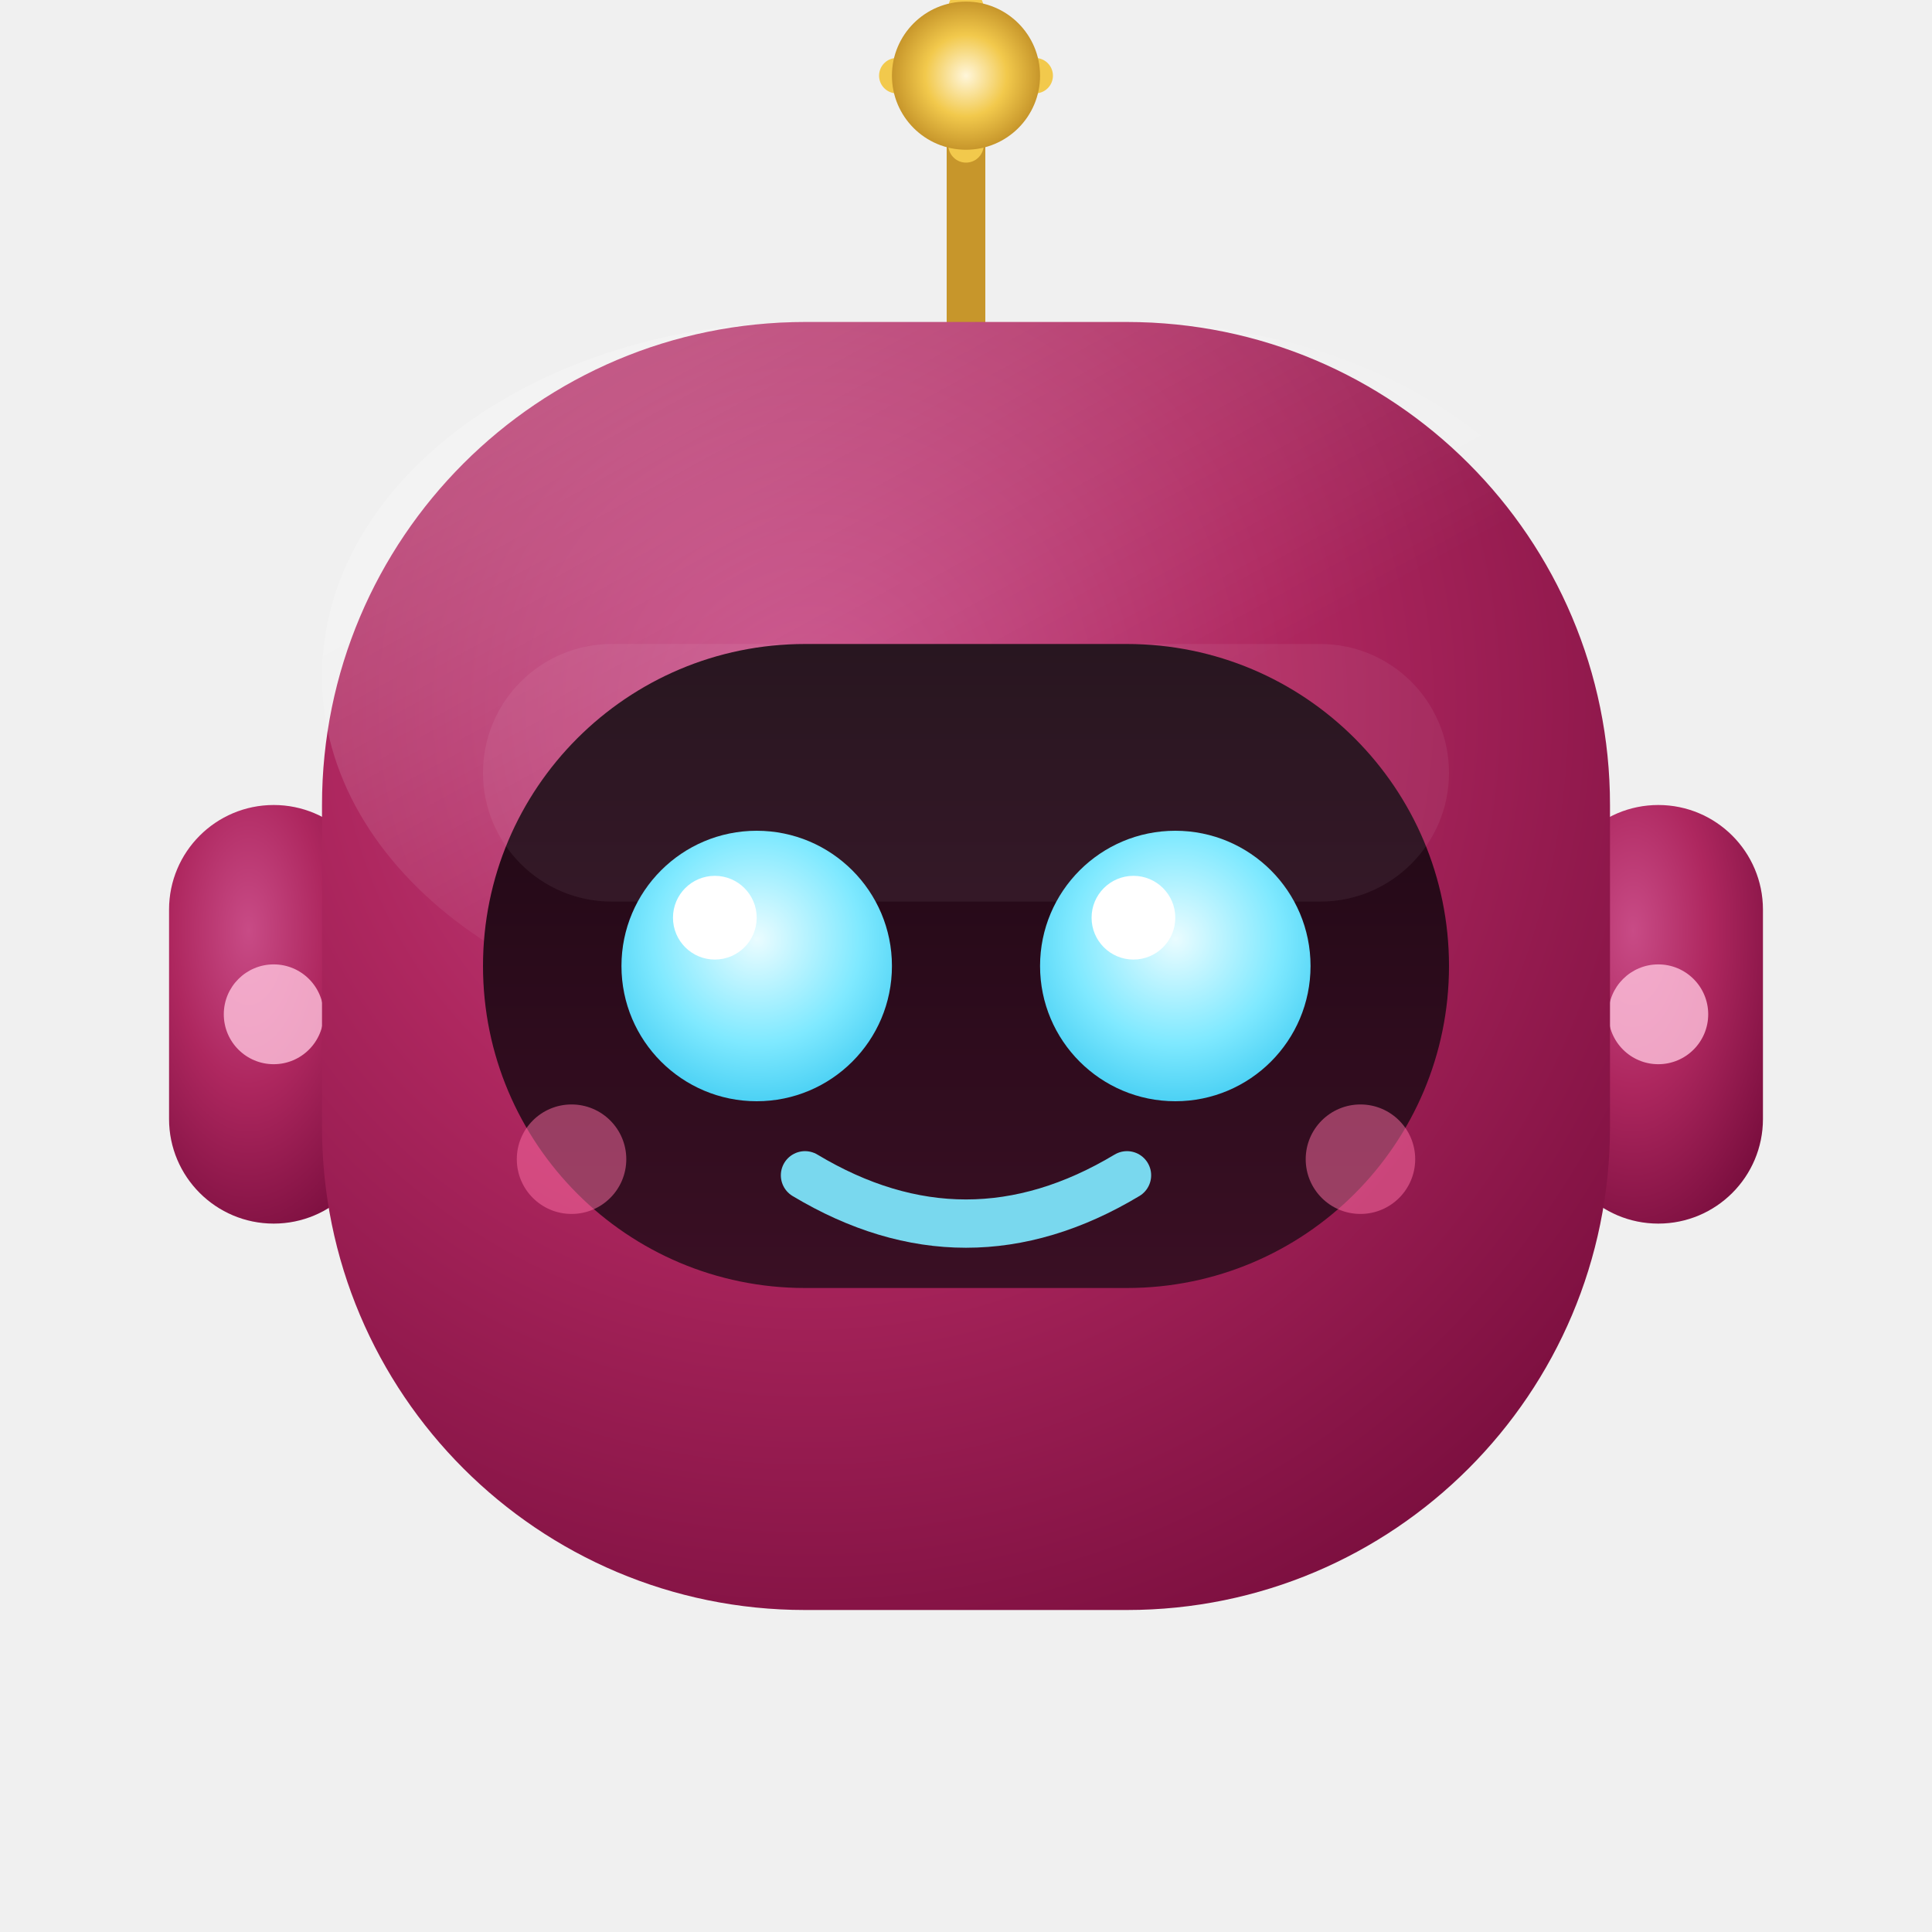
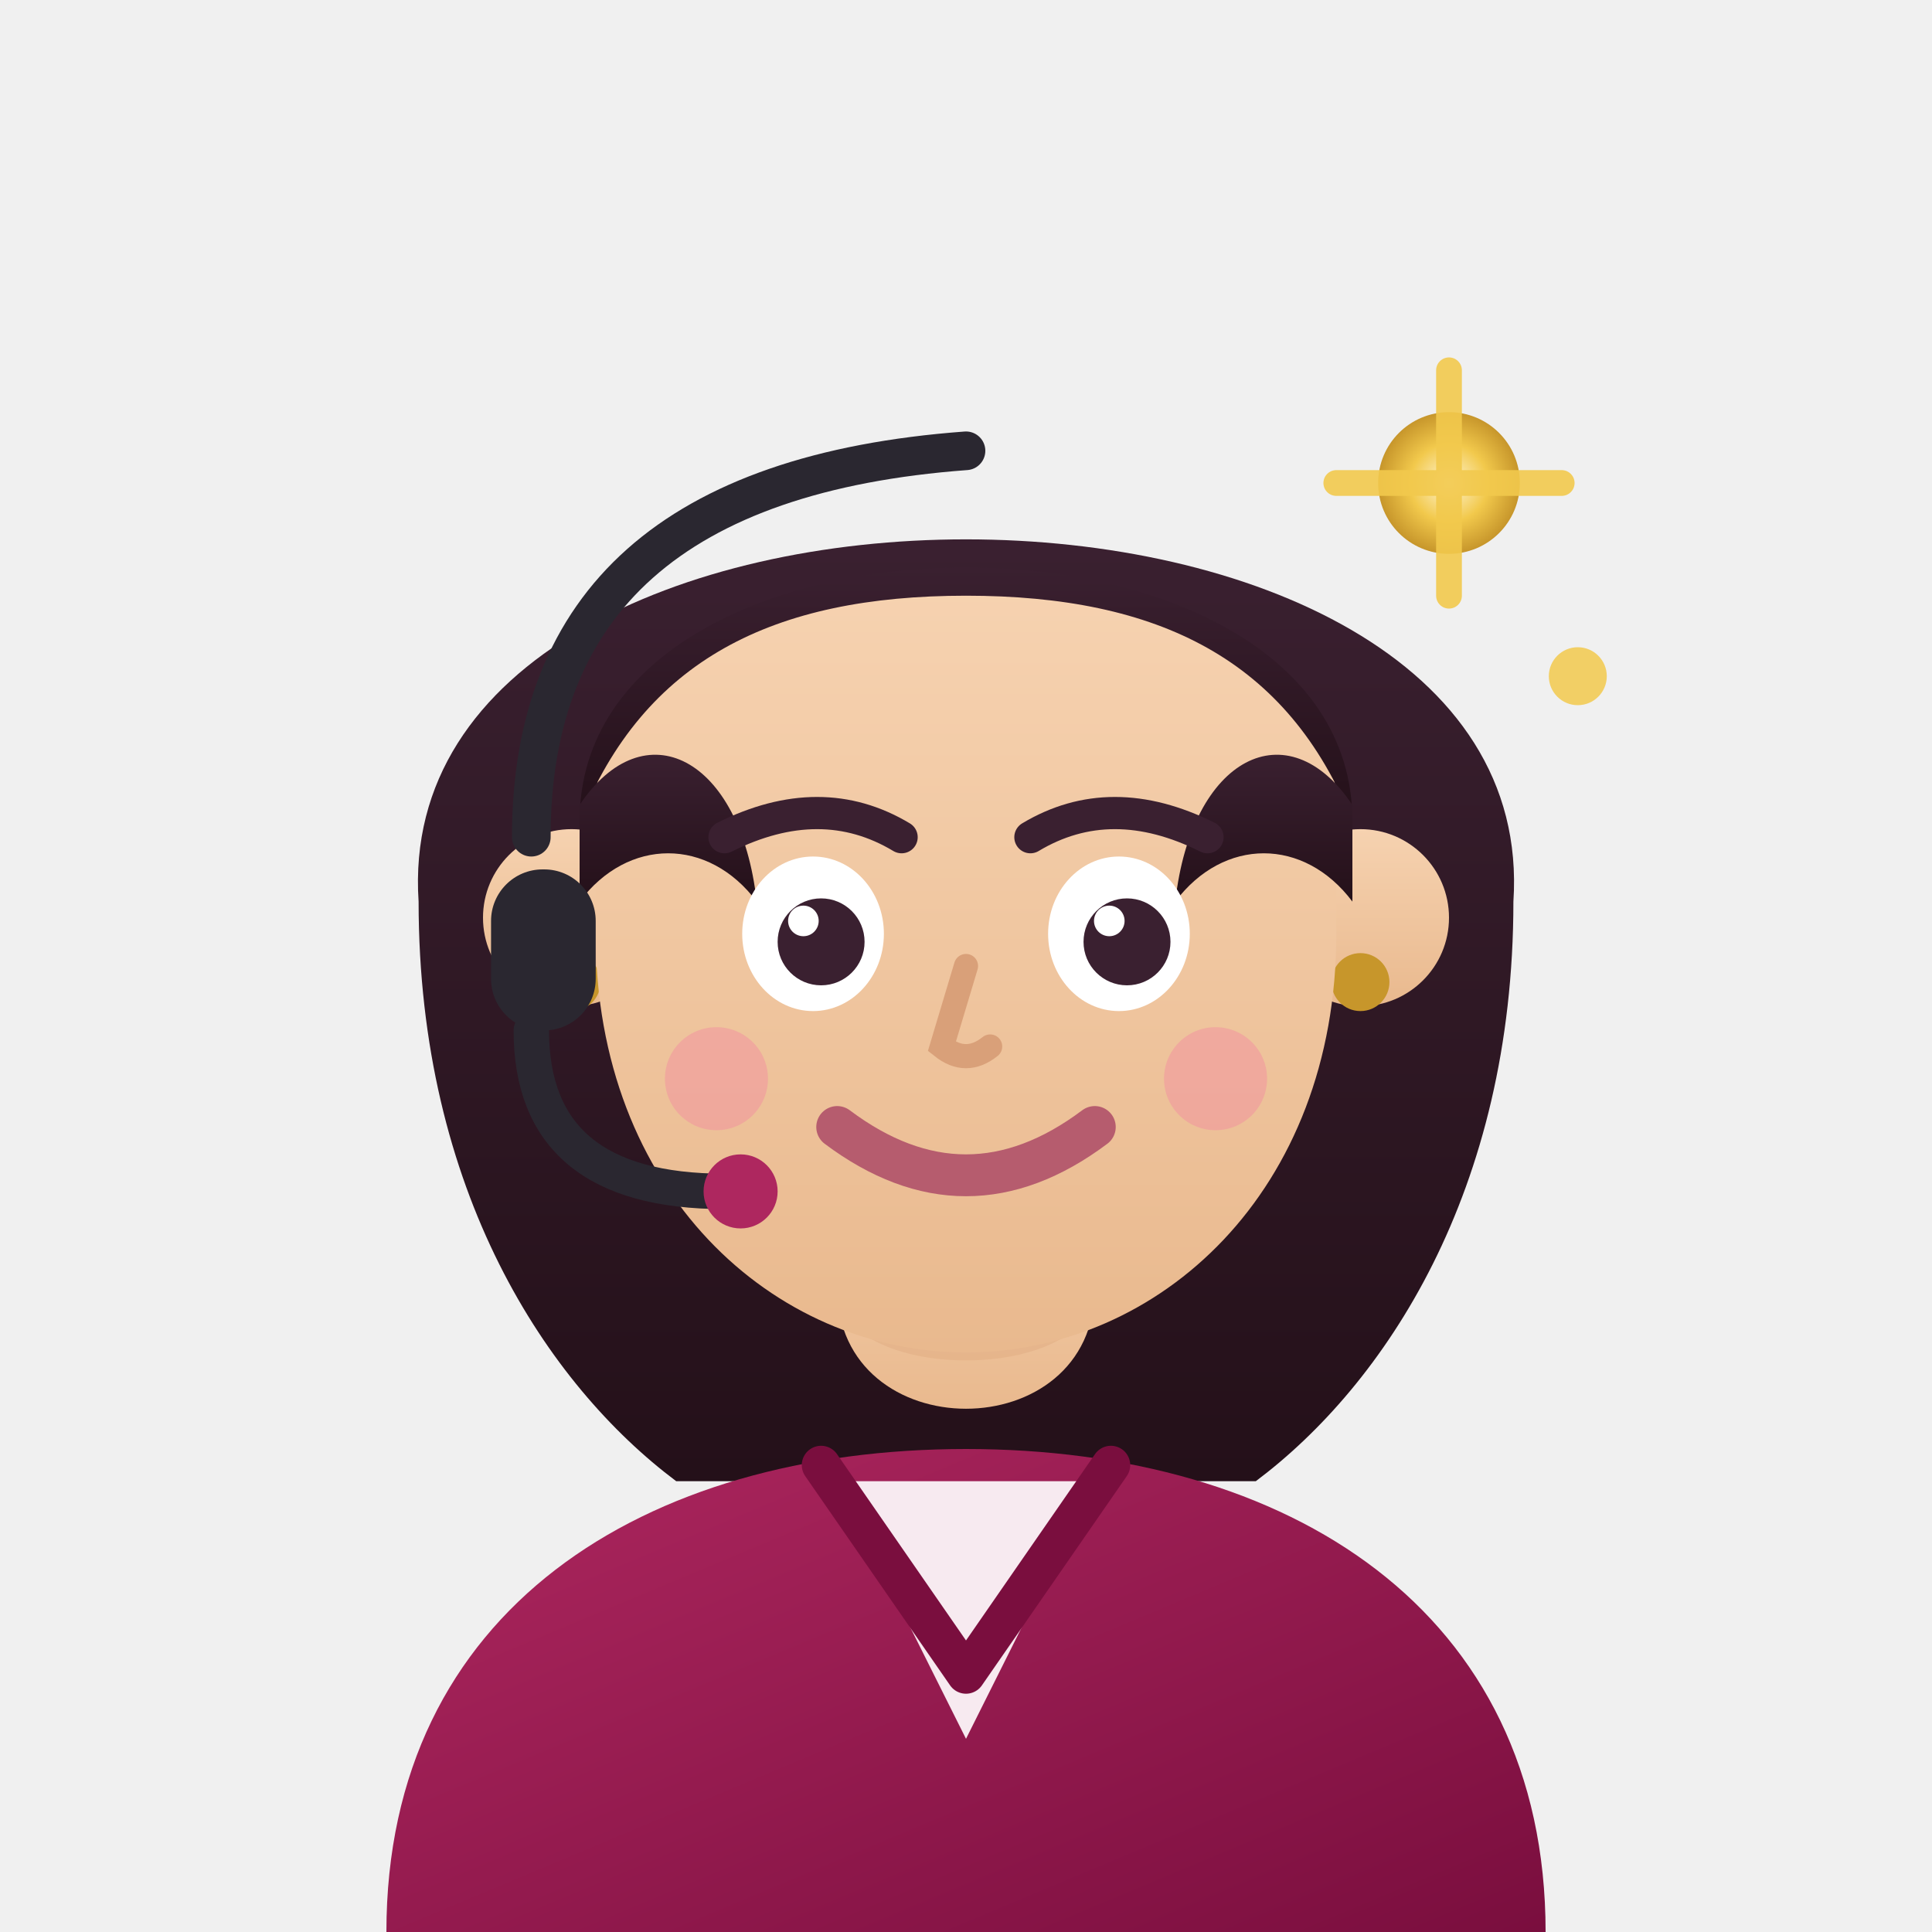
<svg xmlns="http://www.w3.org/2000/svg" viewBox="0 0 120 120" fill="none" role="img" aria-label="Aria, your AI onboarding agent">
  <defs>
-     <radialGradient id="ariaHead" cx="38%" cy="30%" r="80%">
-       <stop offset="0%" stop-color="#C84B86" />
-       <stop offset="46%" stop-color="#AE275F" />
+     <linearGradient id="aSkin" x1="0" y1="0" x2="0" y2="1">
+       <stop offset="0%" stop-color="#F6D2B0" />
+       <stop offset="100%" stop-color="#E9B98E" />
+     </linearGradient>
+     <linearGradient id="aHair" x1="0" y1="0" x2="0" y2="1">
+       <stop offset="0%" stop-color="#3A2030" />
+       <stop offset="100%" stop-color="#241019" />
+     </linearGradient>
+     <linearGradient id="aBlazer" x1="0" y1="0" x2="1" y2="1">
+       <stop offset="0%" stop-color="#AE275F" />
      <stop offset="100%" stop-color="#7A0E3E" />
-     </radialGradient>
-     <linearGradient id="ariaVisor" x1="0" y1="0" x2="0" y2="1">
-       <stop offset="0%" stop-color="#1b0712" />
-       <stop offset="100%" stop-color="#3a0f24" />
    </linearGradient>
-     <radialGradient id="ariaEye" cx="50%" cy="40%" r="70%">
-       <stop offset="0%" stop-color="#eafcff" />
-       <stop offset="55%" stop-color="#7fe9ff" />
-       <stop offset="100%" stop-color="#34c6ef" />
-     </radialGradient>
-     <radialGradient id="ariaSpark" cx="50%" cy="50%" r="50%">
+     <radialGradient id="aSpark" cx="50%" cy="50%" r="50%">
      <stop offset="0%" stop-color="#FFF6DA" />
      <stop offset="55%" stop-color="#F2C94C" />
      <stop offset="100%" stop-color="#C7962B" />
    </radialGradient>
-     <linearGradient id="ariaShine" x1="0" y1="0" x2="1" y2="1">
-       <stop offset="0%" stop-color="#ffffff" stop-opacity="0.55" />
-       <stop offset="60%" stop-color="#ffffff" stop-opacity="0" />
-     </linearGradient>
  </defs>
-   <line x1="60" y1="20" x2="60" y2="9" stroke="#C7962B" stroke-width="2.4" stroke-linecap="round" />
-   <path d="M60 0.5 60 9 M55.7 4.7 64.3 4.7" stroke="#F2C94C" stroke-width="2.2" stroke-linecap="round" />
-   <circle cx="60" cy="4.7" r="4.6" fill="url(#ariaSpark)" />
-   <rect x="10.5" y="50" width="13" height="26" rx="6.5" fill="url(#ariaHead)" />
-   <rect x="96.5" y="50" width="13" height="26" rx="6.5" fill="url(#ariaHead)" />
-   <circle cx="17" cy="63" r="3.1" fill="#FFC3DD" opacity="0.8" />
-   <circle cx="103" cy="63" r="3.1" fill="#FFC3DD" opacity="0.8" />
-   <rect x="20" y="20" width="80" height="80" rx="30" fill="url(#ariaHead)" />
-   <rect x="20" y="20" width="80" height="44" rx="30" fill="url(#ariaShine)" opacity="0.5" />
-   <rect x="30" y="40" width="60" height="40" rx="20" fill="url(#ariaVisor)" />
-   <rect x="30" y="40" width="60" height="16" rx="8" fill="#ffffff" opacity="0.06" />
-   <circle cx="47" cy="60" r="8.4" fill="url(#ariaEye)" />
-   <circle cx="73" cy="60" r="8.4" fill="url(#ariaEye)" />
-   <circle cx="44.4" cy="57" r="2.6" fill="#ffffff" />
-   <circle cx="70.4" cy="57" r="2.6" fill="#ffffff" />
-   <path d="M50 73 Q60 79 70 73" stroke="#7fe9ff" stroke-width="3" stroke-linecap="round" fill="none" opacity="0.92" />
-   <circle cx="35.5" cy="72" r="3.4" fill="#FF6FA5" opacity="0.5" />
-   <circle cx="84.5" cy="72" r="3.4" fill="#FF6FA5" opacity="0.5" />
+   <path d="M26 56 C24 26 96 26 94 56 C94 74 86 86 78 92 L42 92 C34 86 26 74 26 56 Z" fill="url(#aHair)" />
+   <path d="M24 120 C24 100 40 90 60 90 C80 90 96 100 96 120 Z" fill="url(#aBlazer)" />
+   <path d="M52 92 L60 108 L68 92 Z" fill="#F7EAF0" />
+   <path d="M51 91 L60 104 M69 91 L60 104" stroke="#7A0E3E" stroke-width="2.4" stroke-linecap="round" />
+   <path d="M52 80 C52 90 68 90 68 80 L68 72 L52 72 Z" fill="url(#aSkin)" />
+   <path d="M52 80 C52 86 68 86 68 80 L68 76 L52 76 Z" fill="#E0AC82" opacity="0.5" />
+   <circle cx="35.5" cy="57" r="5.5" fill="url(#aSkin)" />
+   <circle cx="84.5" cy="57" r="5.5" fill="url(#aSkin)" />
+   <circle cx="35.5" cy="61" r="1.8" fill="#C7962B" />
+   <circle cx="84.5" cy="61" r="1.8" fill="#C7962B" />
+   <path d="M37 50 C37 32 83 32 83 50 L83 58 C83 74 72 84 60 84 C48 84 37 74 37 58 Z" fill="url(#aSkin)" />
+   <path d="M36 51 C36 30 84 30 84 51 C80 41 72 37 60 37 C48 37 40 41 36 51 Z" fill="url(#aHair)" />
+   <path d="M36 50 C40 44 46 47 47 56 C44 52 39 52 36 56 Z" fill="url(#aHair)" />
+   <path d="M84 50 C80 44 74 47 73 56 C76 52 81 52 84 56 Z" fill="url(#aHair)" />
+   <path d="M45 52 Q51 49 56 52" stroke="#3A2030" stroke-width="2" stroke-linecap="round" fill="none" />
+   <path d="M64 52 Q69 49 75 52" stroke="#3A2030" stroke-width="2" stroke-linecap="round" fill="none" />
+   <ellipse cx="50.5" cy="58" rx="4.4" ry="4.8" fill="#fff" />
+   <ellipse cx="69.5" cy="58" rx="4.4" ry="4.8" fill="#fff" />
+   <circle cx="51" cy="58.5" r="2.7" fill="#3A2030" />
+   <circle cx="70" cy="58.5" r="2.7" fill="#3A2030" />
+   <circle cx="49.9" cy="57.2" r="0.95" fill="#fff" />
+   <circle cx="68.9" cy="57.2" r="0.95" fill="#fff" />
+   <path d="M60 60 L58.5 65 Q60 66.2 61.5 65" stroke="#D9A079" stroke-width="1.5" stroke-linecap="round" fill="none" />
+   <path d="M52 70 Q60 76 68 70" stroke="#B65C6E" stroke-width="2.6" stroke-linecap="round" fill="none" />
+   <circle cx="44.5" cy="67" r="3.2" fill="#F2899F" opacity="0.45" />
+   <circle cx="75.5" cy="67" r="3.2" fill="#F2899F" opacity="0.45" />
+   <path d="M33 52 Q33 30 60 28" stroke="#2A2730" stroke-width="2.4" fill="none" stroke-linecap="round" />
+   <rect x="30.5" y="54" width="6.5" height="10" rx="3.2" fill="#2A2730" />
+   <path d="M33 64 Q33 74 45 74" stroke="#2A2730" stroke-width="2.2" fill="none" stroke-linecap="round" />
+   <circle cx="46" cy="74" r="2.3" fill="#AE275F" />
+   <g transform="translate(90 30)">
+     <circle r="4.4" fill="url(#aSpark)" />
+     <path d="M0 -7 L0 7 M-7 0 L7 0" stroke="#F2C94C" stroke-width="1.6" stroke-linecap="round" opacity="0.9" />
+   </g>
+   <circle cx="98" cy="42" r="1.8" fill="#F2C94C" opacity="0.85" />
</svg>
